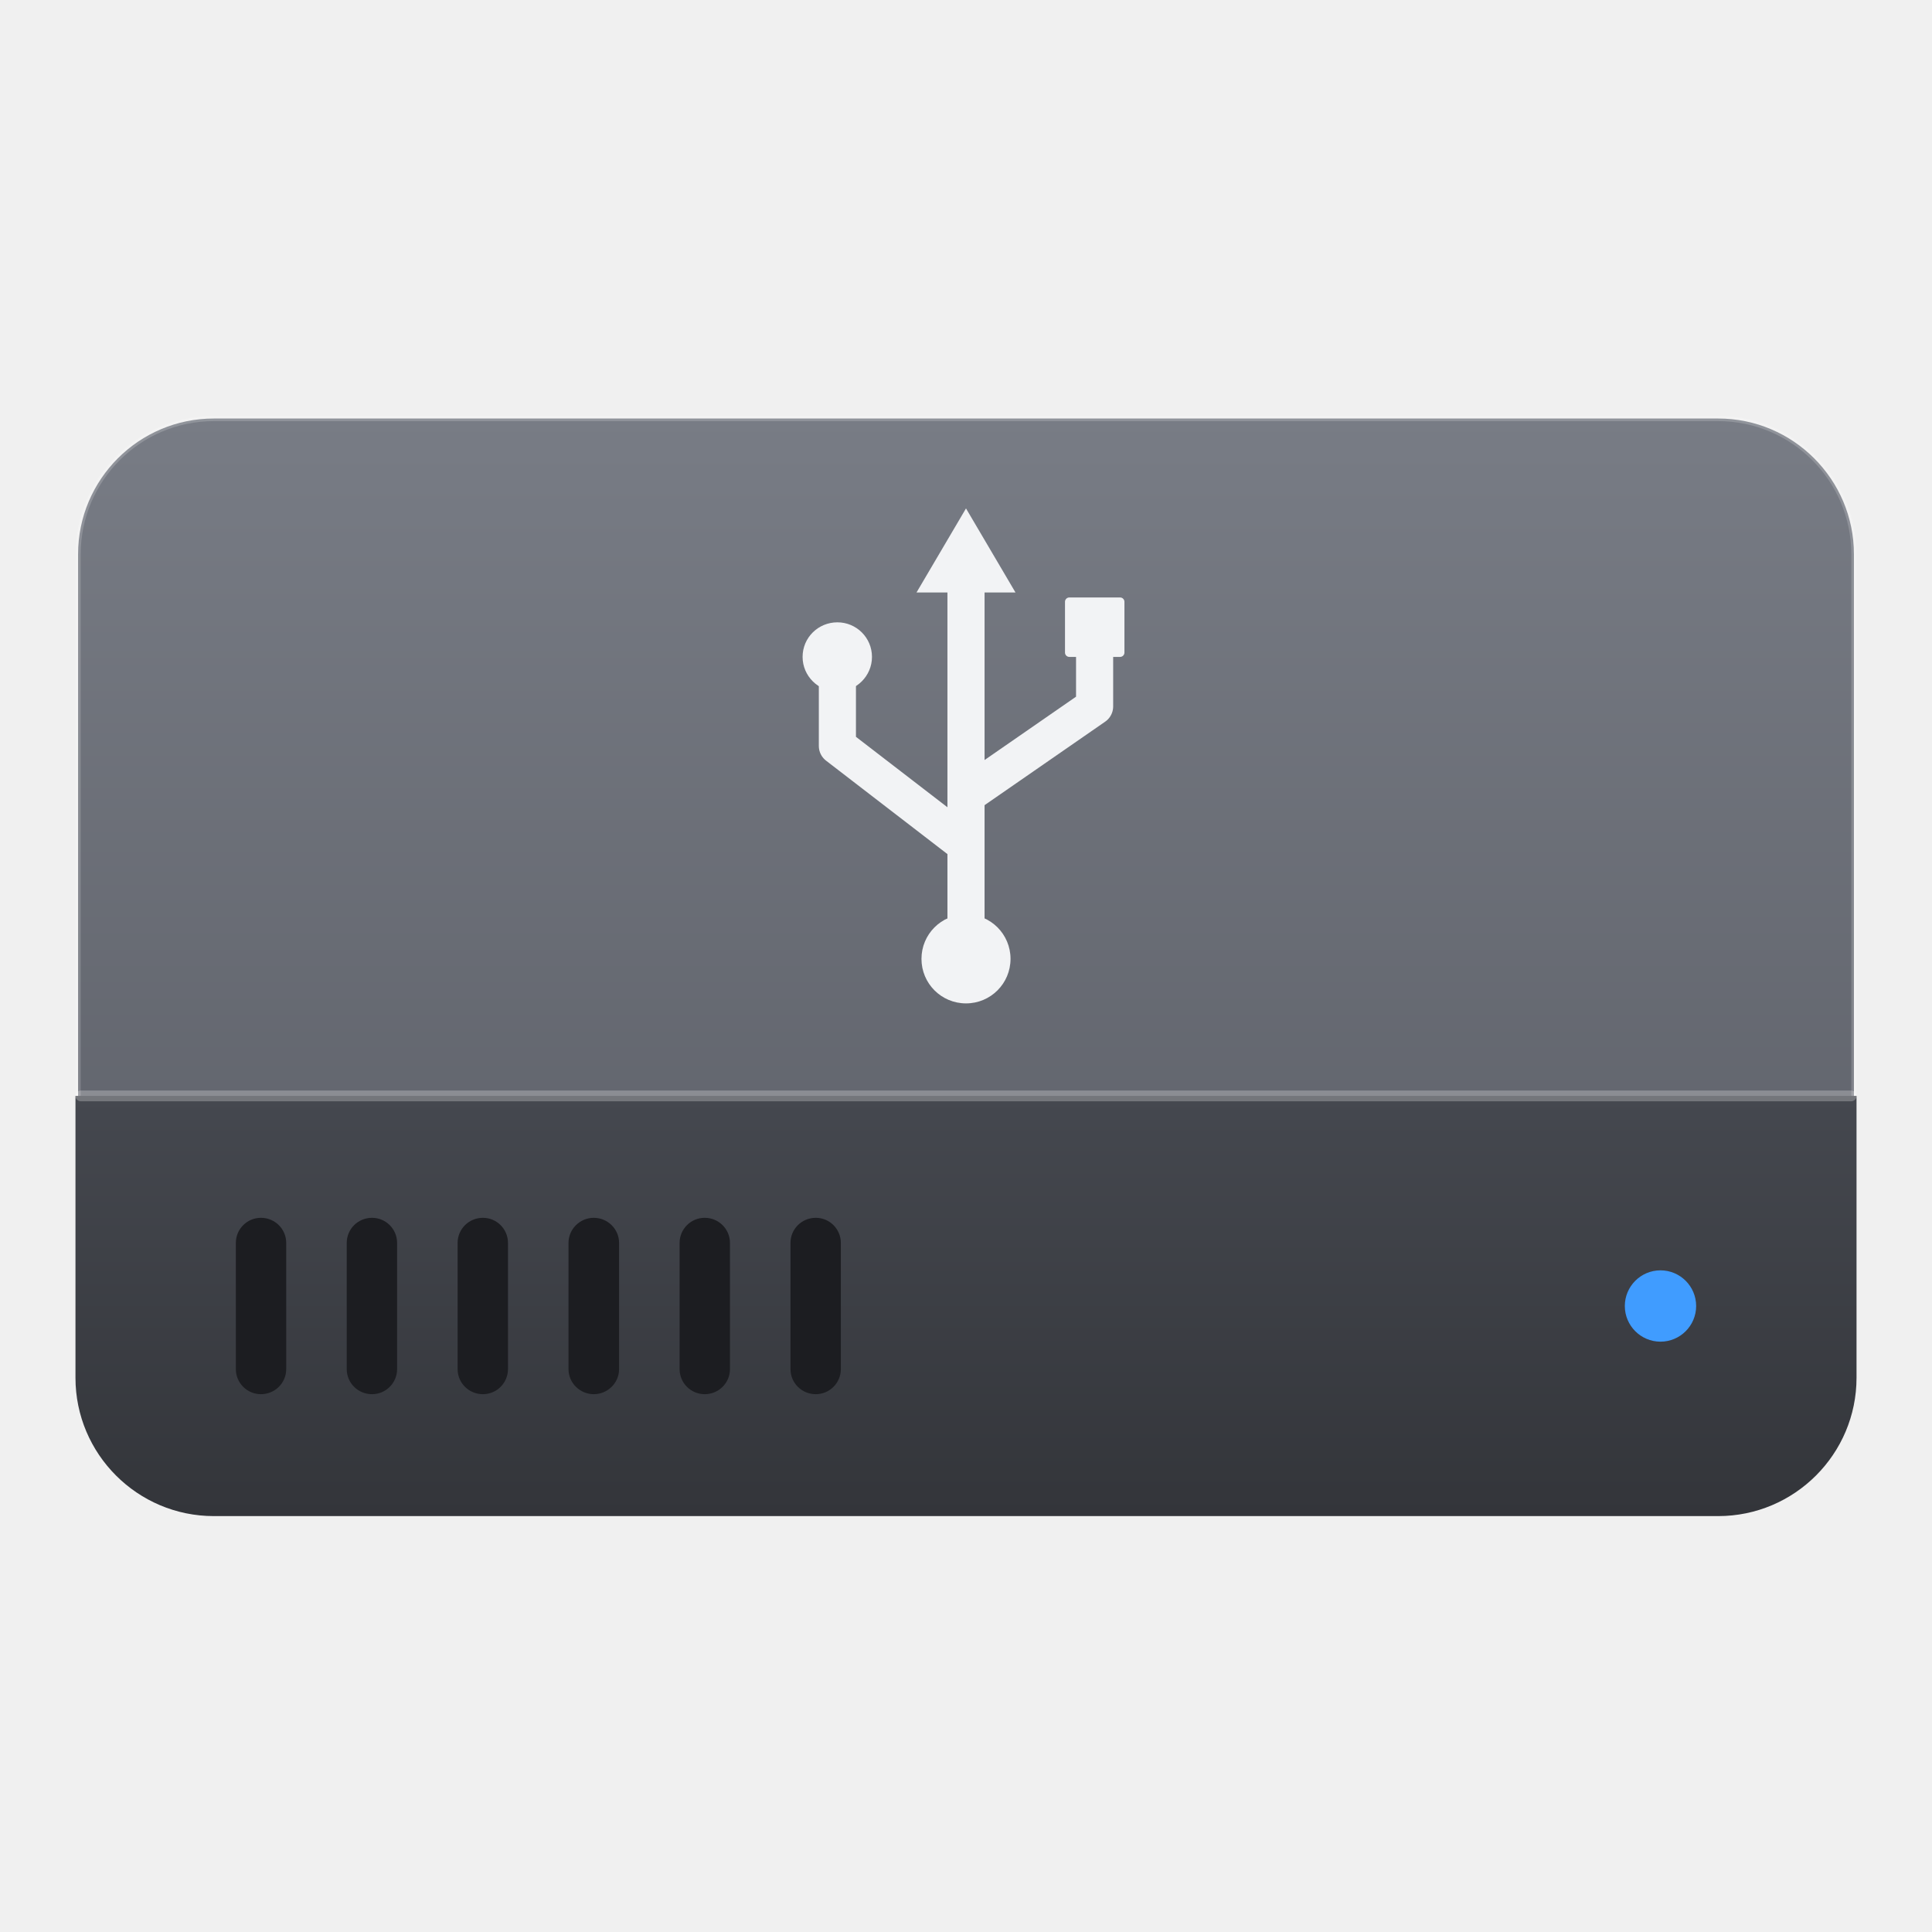
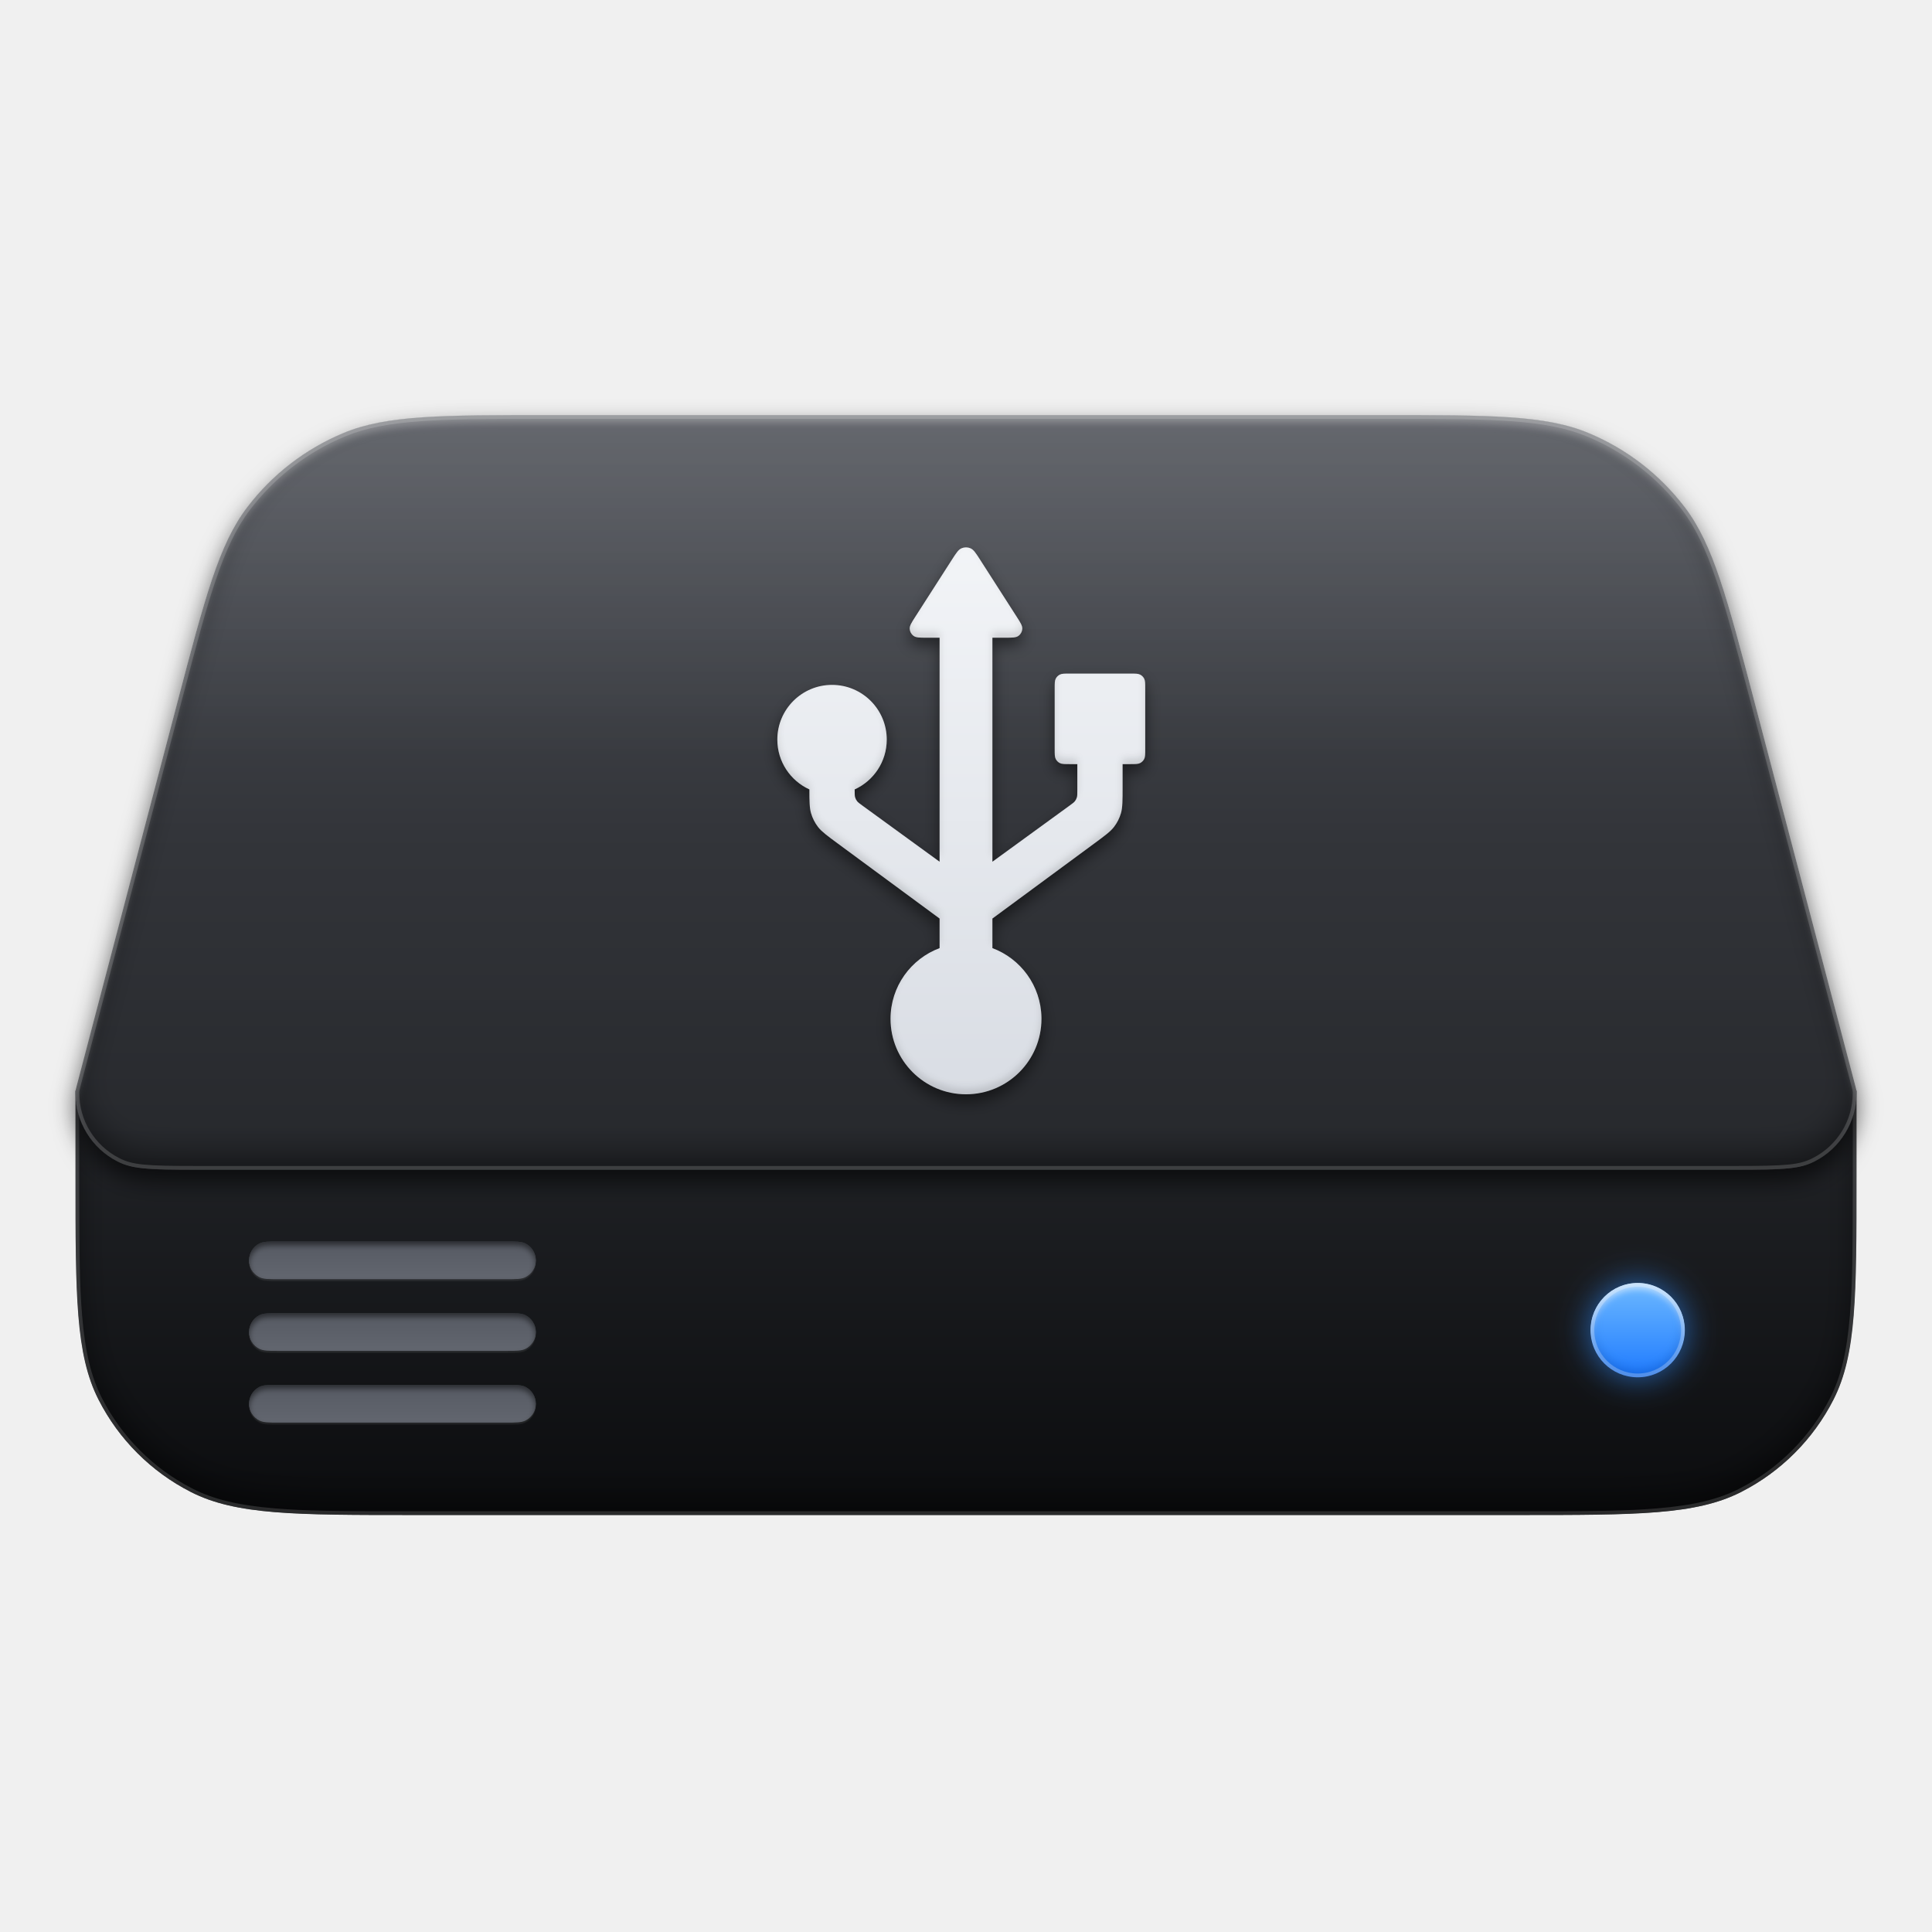
- <svg xmlns="http://www.w3.org/2000/svg" width="1024px" height="1024px" viewBox="0 0 1024 1024" version="1.1">
+ <svg xmlns="http://www.w3.org/2000/svg" xmlns:xlink="http://www.w3.org/1999/xlink" width="1024px" height="1024px" viewBox="0 0 1024 1024" version="1.1">
  <defs>
-     <linearGradient x1="50%" y1="0%" x2="50%" y2="100%" id="linearGradient-1">
-       <stop stop-color="#787C85" offset="0%" />
-       <stop stop-color="#575A62" offset="100%" />
+     <path d="M841.981,229.511 C862.156,237.903 879.755,251.478 892.996,268.86 C908.001,288.558 915.366,316.608 930.096,372.706 L983.423,575.803 C983.654,576.684 983.77,577.124 983.839,577.503 C983.869,577.668 983.895,577.834 983.916,578 L984,578 L984,623.8 C984,686.526 984,717.889 971.793,741.847 C961.055,762.921 943.921,780.055 922.847,790.793 C898.889,803 867.526,803 804.8,803 L219.2,803 C156.474,803 125.111,803 101.153,790.793 C80.079,780.055 62.945,762.921 52.207,741.847 C40,717.889 40,686.526 40,623.8 L40,578 L40.084,578 C40.105,577.834 40.131,577.668 40.161,577.503 C40.23,577.124 40.346,576.684 40.577,575.803 L93.904,372.706 C108.634,316.608 115.999,288.558 131.004,268.86 C144.245,251.478 161.844,237.903 182.019,229.511 C204.882,220 233.882,220 291.883,220 L732.117,220 C790.118,220 819.118,220 841.981,229.511 Z" id="path-1" />
+     <linearGradient x1="50%" y1="0%" x2="50%" y2="100%" id="linearGradient-2">
+       <stop stop-color="#232529" offset="0%" />
+       <stop stop-color="#0B0C0E" offset="100%" />
    </linearGradient>
-     <linearGradient x1="50%" y1="0%" x2="50%" y2="100%" id="linearGradient-2">
-       <stop stop-color="#45484F" offset="0%" />
-       <stop stop-color="#33353A" offset="100%" />
+     <path d="M0,358 L944,358 L944,403.8 C944,466.526 944,497.889 931.793,521.847 C921.055,542.921 903.921,560.055 882.847,570.793 C858.889,583 827.526,583 764.8,583 L179.2,583 C116.474,583 85.111,583 61.153,570.793 C40.079,560.055 22.945,542.921 12.207,521.847 C0,497.889 0,466.526 0,403.8 L0,358 Z" id="path-3" />
+     <filter x="-1.3%" y="-5.3%" width="102.5%" height="110.7%" filterUnits="objectBoundingBox" id="filter-4">
+       <feGaussianBlur stdDeviation="1" in="SourceAlpha" result="shadowBlurInner1" />
+       <feOffset dx="0" dy="2" in="shadowBlurInner1" result="shadowOffsetInner1" />
+       <feComposite in="shadowOffsetInner1" in2="SourceAlpha" operator="arithmetic" k2="-1" k3="1" result="shadowInnerInner1" />
+       <feColorMatrix values="0 0 0 0 1   0 0 0 0 1   0 0 0 0 1  0 0 0 0.078 0" type="matrix" in="shadowInnerInner1" result="shadowMatrixInner1" />
+       <feGaussianBlur stdDeviation="8" in="SourceAlpha" result="shadowBlurInner2" />
+       <feOffset dx="0" dy="-8" in="shadowBlurInner2" result="shadowOffsetInner2" />
+       <feComposite in="shadowOffsetInner2" in2="SourceAlpha" operator="arithmetic" k2="-1" k3="1" result="shadowInnerInner2" />
+       <feColorMatrix values="0 0 0 0 0   0 0 0 0 0   0 0 0 0 0  0 0 0 0.502 0" type="matrix" in="shadowInnerInner2" result="shadowMatrixInner2" />
+       <feMerge>
+         <feMergeNode in="shadowMatrixInner1" />
+         <feMergeNode in="shadowMatrixInner2" />
+       </feMerge>
+     </filter>
+     <linearGradient x1="50%" y1="0%" x2="50%" y2="100%" id="linearGradient-5">
+       <stop stop-color="#50535A" offset="0%" />
+       <stop stop-color="#33353A" offset="55%" />
+       <stop stop-color="#26282C" offset="100%" />
    </linearGradient>
+     <linearGradient x1="50%" y1="0%" x2="50%" y2="100%" id="linearGradient-6">
+       <stop stop-color="#FFFFFF" stop-opacity="0.122" offset="0%" />
+       <stop stop-color="#FFFFFF" stop-opacity="0" offset="45%" />
+     </linearGradient>
+     <path d="M251.883,0 L692.117,0 C750.118,0 779.118,0 801.981,9.511 C822.156,17.903 839.755,31.478 852.996,48.86 C868.001,68.558 875.366,96.608 890.096,152.706 L943.423,355.803 C943.654,356.684 943.77,357.124 943.839,357.503 C943.946,358.093 944,358.691 944,359.291 L944,359.291 C944,374.599 935.412,388.613 921.772,395.563 C913.064,400 901.665,400 878.866,400 L65.134,400 C42.335,400 30.936,400 22.228,395.563 C8.588,388.613 0,374.599 0,359.291 C0,358.691 0.054,358.093 0.161,357.503 C0.23,357.124 0.346,356.684 0.577,355.803 L53.904,152.706 C68.634,96.608 75.999,68.558 91.004,48.86 C104.245,31.478 121.844,17.903 142.019,9.511 C164.882,0 193.882,0 251.883,0 Z" id="path-7" />
+     <filter x="-2.2%" y="-3.8%" width="104.4%" height="110.5%" filterUnits="objectBoundingBox" id="filter-8">
+       <feOffset dx="0" dy="6" in="SourceAlpha" result="shadowOffsetOuter1" />
+       <feGaussianBlur stdDeviation="6" in="shadowOffsetOuter1" result="shadowBlurOuter1" />
+       <feComposite in="shadowBlurOuter1" in2="SourceAlpha" operator="out" result="shadowBlurOuter1" />
+       <feColorMatrix values="0 0 0 0 0   0 0 0 0 0   0 0 0 0 0  0 0 0 0.651 0" type="matrix" in="shadowBlurOuter1" />
+     </filter>
+     <filter x="-2.5%" y="-4.5%" width="105.1%" height="112.0%" filterUnits="objectBoundingBox" id="filter-9">
+       <feGaussianBlur stdDeviation="2" in="SourceAlpha" result="shadowBlurInner1" />
+       <feOffset dx="0" dy="4" in="shadowBlurInner1" result="shadowOffsetInner1" />
+       <feComposite in="shadowOffsetInner1" in2="SourceAlpha" operator="arithmetic" k2="-1" k3="1" result="shadowInnerInner1" />
+       <feColorMatrix values="0 0 0 0 1   0 0 0 0 1   0 0 0 0 1  0 0 0 0.302 0" type="matrix" in="shadowInnerInner1" result="shadowMatrixInner1" />
+       <feGaussianBlur stdDeviation="8" in="SourceAlpha" result="shadowBlurInner2" />
+       <feOffset dx="0" dy="-8" in="shadowBlurInner2" result="shadowOffsetInner2" />
+       <feComposite in="shadowOffsetInner2" in2="SourceAlpha" operator="arithmetic" k2="-1" k3="1" result="shadowInnerInner2" />
+       <feColorMatrix values="0 0 0 0 0   0 0 0 0 0   0 0 0 0 0  0 0 0 0.451 0" type="matrix" in="shadowInnerInner2" result="shadowMatrixInner2" />
+       <feMerge>
+         <feMergeNode in="shadowMatrixInner1" />
+         <feMergeNode in="shadowMatrixInner2" />
+       </feMerge>
+     </filter>
+     <linearGradient x1="50%" y1="0%" x2="50%" y2="100%" id="linearGradient-10">
+       <stop stop-color="#F2F4F7" offset="0%" />
+       <stop stop-color="#D9DDE4" offset="100%" />
+     </linearGradient>
+     <path d="M474.337,70.586 C476.048,71.309 477.207,73.117 479.526,76.732 L498.852,106.858 C500.923,110.086 501.959,111.7 501.839,113.36 C501.735,114.805 501.008,116.135 499.847,117.003 C498.516,118 496.598,118 492.763,118 L486,118 L486,236.726 L526.783,207.067 C528.407,205.886 529.219,205.295 529.742,204.621 C530.205,204.023 530.551,203.344 530.762,202.618 C531,201.798 531,200.794 531,198.786 L531,185 L527,185 C524.2,185 522.8,185 521.73,184.455 C520.789,183.976 520.024,183.211 519.545,182.27 C519,181.2 519,179.8 519,177 L519,145 C519,142.2 519,140.8 519.545,139.73 C520.024,138.789 520.789,138.024 521.73,137.545 C522.8,137 524.2,137 527,137 L559,137 C561.8,137 563.2,137 564.27,137.545 C565.211,138.024 565.976,138.789 566.455,139.73 C567,140.8 567,142.2 567,145 L567,177 C567,179.8 567,181.2 566.455,182.27 C565.976,183.211 565.211,183.976 564.27,184.455 C563.2,185 561.8,185 559,185 L555,185 L555,197.02 C555,204.334 555,207.992 554.139,210.979 C553.376,213.624 552.124,216.102 550.447,218.285 C548.553,220.751 545.608,222.92 539.72,227.259 L486,266.842 L486.001,282.519 C500.992,288.121 511.721,302.459 511.995,319.339 L512,320 C512,342.091 494.091,360 472,360 C449.909,360 432,342.091 432,320 C432,302.834 442.813,288.193 458,282.518 L458,266.842 L404.28,227.259 C398.528,223.021 395.586,220.853 393.687,218.457 L393.553,218.285 C391.876,216.102 390.624,213.624 389.861,210.979 C389.056,208.187 389.004,204.81 389,198.408 C378.972,193.845 372,183.737 372,172 C372,155.984 384.984,143 401,143 C417.016,143 430,155.984 430,172 C430,183.736 423.028,193.844 413.001,198.408 L413,198.786 C413,200.794 413,201.798 413.238,202.618 C413.449,203.344 413.795,204.023 414.258,204.621 C414.781,205.295 415.593,205.886 417.217,207.067 L458,236.727 L458,118 L451.237,118 C447.402,118 445.484,118 444.153,117.003 C442.992,116.135 442.265,114.805 442.161,113.36 C442.041,111.7 443.077,110.086 445.148,106.858 L464.474,76.732 C466.793,73.117 467.952,71.309 469.663,70.586 C471.157,69.954 472.843,69.954 474.337,70.586 Z" id="path-11" />
+     <filter x="-7.2%" y="-1.7%" width="114.4%" height="107.8%" filterUnits="objectBoundingBox" id="filter-12">
+       <feOffset dx="0" dy="4" in="SourceAlpha" result="shadowOffsetOuter1" />
+       <feGaussianBlur stdDeviation="4" in="shadowOffsetOuter1" result="shadowBlurOuter1" />
+       <feColorMatrix values="0 0 0 0 0   0 0 0 0 0   0 0 0 0 0  0 0 0 0.502 0" type="matrix" in="shadowBlurOuter1" />
+     </filter>
+     <filter x="-5.9%" y="-0.8%" width="111.8%" height="106.1%" filterUnits="objectBoundingBox" id="filter-13">
+       <feGaussianBlur stdDeviation="2" in="SourceAlpha" result="shadowBlurInner1" />
+       <feOffset dx="0" dy="-3" in="shadowBlurInner1" result="shadowOffsetInner1" />
+       <feComposite in="shadowOffsetInner1" in2="SourceAlpha" operator="arithmetic" k2="-1" k3="1" result="shadowInnerInner1" />
+       <feColorMatrix values="0 0 0 0 0   0 0 0 0 0   0 0 0 0 0  0 0 0 0.122 0" type="matrix" in="shadowInnerInner1" />
+     </filter>
+     <linearGradient x1="50%" y1="0%" x2="50%" y2="100%" id="linearGradient-14">
+       <stop stop-color="#565A63" offset="0%" />
+       <stop stop-color="#62666F" offset="100%" />
+     </linearGradient>
+     <path d="M108,438 L228,438 C233.601,438 236.401,438 238.54,439.09 C241.89,440.797 244,444.24 244,448 C244,451.76 241.89,455.203 238.54,456.91 C236.401,458 233.601,458 228,458 L108,458 C102.399,458 99.599,458 97.46,456.91 C94.11,455.203 92,451.76 92,448 C92,444.24 94.11,440.797 97.46,439.09 C99.599,438 102.399,438 108,438 Z" id="path-15" />
+     <filter x="-0.3%" y="-2.5%" width="100.7%" height="110.0%" filterUnits="objectBoundingBox" id="filter-16">
+       <feOffset dx="0" dy="1" in="SourceAlpha" result="shadowOffsetOuter1" />
+       <feColorMatrix values="0 0 0 0 1   0 0 0 0 1   0 0 0 0 1  0 0 0 0.078 0" type="matrix" in="shadowOffsetOuter1" />
+     </filter>
+     <filter x="-1.6%" y="-12.5%" width="103.3%" height="130.0%" filterUnits="objectBoundingBox" id="filter-17">
+       <feGaussianBlur stdDeviation="1.5" in="SourceAlpha" result="shadowBlurInner1" />
+       <feOffset dx="0" dy="2" in="shadowBlurInner1" result="shadowOffsetInner1" />
+       <feComposite in="shadowOffsetInner1" in2="SourceAlpha" operator="arithmetic" k2="-1" k3="1" result="shadowInnerInner1" />
+       <feColorMatrix values="0 0 0 0 0   0 0 0 0 0   0 0 0 0 0  0 0 0 0.502 0" type="matrix" in="shadowInnerInner1" />
+     </filter>
+     <path d="M108,476 L228,476 C233.601,476 236.401,476 238.54,477.09 C241.89,478.797 244,482.24 244,486 C244,489.76 241.89,493.203 238.54,494.91 C236.401,496 233.601,496 228,496 L108,496 C102.399,496 99.599,496 97.46,494.91 C94.11,493.203 92,489.76 92,486 C92,482.24 94.11,478.797 97.46,477.09 C99.599,476 102.399,476 108,476 Z" id="path-18" />
+     <filter x="-0.3%" y="-2.5%" width="100.7%" height="110.0%" filterUnits="objectBoundingBox" id="filter-19">
+       <feOffset dx="0" dy="1" in="SourceAlpha" result="shadowOffsetOuter1" />
+       <feColorMatrix values="0 0 0 0 1   0 0 0 0 1   0 0 0 0 1  0 0 0 0.078 0" type="matrix" in="shadowOffsetOuter1" />
+     </filter>
+     <filter x="-1.6%" y="-12.5%" width="103.3%" height="130.0%" filterUnits="objectBoundingBox" id="filter-20">
+       <feGaussianBlur stdDeviation="1.5" in="SourceAlpha" result="shadowBlurInner1" />
+       <feOffset dx="0" dy="2" in="shadowBlurInner1" result="shadowOffsetInner1" />
+       <feComposite in="shadowOffsetInner1" in2="SourceAlpha" operator="arithmetic" k2="-1" k3="1" result="shadowInnerInner1" />
+       <feColorMatrix values="0 0 0 0 0   0 0 0 0 0   0 0 0 0 0  0 0 0 0.502 0" type="matrix" in="shadowInnerInner1" />
+     </filter>
+     <path d="M108,514 L228,514 C233.601,514 236.401,514 238.54,515.09 C241.89,516.797 244,520.24 244,524 C244,527.76 241.89,531.203 238.54,532.91 C236.401,534 233.601,534 228,534 L108,534 C102.399,534 99.599,534 97.46,532.91 C94.11,531.203 92,527.76 92,524 C92,520.24 94.11,516.797 97.46,515.09 C99.599,514 102.399,514 108,514 Z" id="path-21" />
+     <filter x="-0.3%" y="-2.5%" width="100.7%" height="110.0%" filterUnits="objectBoundingBox" id="filter-22">
+       <feOffset dx="0" dy="1" in="SourceAlpha" result="shadowOffsetOuter1" />
+       <feColorMatrix values="0 0 0 0 1   0 0 0 0 1   0 0 0 0 1  0 0 0 0.078 0" type="matrix" in="shadowOffsetOuter1" />
+     </filter>
+     <filter x="-1.6%" y="-12.5%" width="103.3%" height="130.0%" filterUnits="objectBoundingBox" id="filter-23">
+       <feGaussianBlur stdDeviation="1.5" in="SourceAlpha" result="shadowBlurInner1" />
+       <feOffset dx="0" dy="2" in="shadowBlurInner1" result="shadowOffsetInner1" />
+       <feComposite in="shadowOffsetInner1" in2="SourceAlpha" operator="arithmetic" k2="-1" k3="1" result="shadowInnerInner1" />
+       <feColorMatrix values="0 0 0 0 0   0 0 0 0 0   0 0 0 0 0  0 0 0 0.502 0" type="matrix" in="shadowInnerInner1" />
+     </filter>
+     <linearGradient x1="50%" y1="0%" x2="50%" y2="100%" id="linearGradient-24">
+       <stop stop-color="#6CB8FF" offset="0%" />
+       <stop stop-color="#1F7BFF" offset="100%" />
+     </linearGradient>
+     <circle id="path-25" cx="828" cy="485" r="25" />
+     <filter x="-54.0%" y="-54.0%" width="208.0%" height="208.0%" filterUnits="objectBoundingBox" id="filter-26">
+       <feOffset dx="0" dy="0" in="SourceAlpha" result="shadowOffsetOuter1" />
+       <feGaussianBlur stdDeviation="9" in="shadowOffsetOuter1" result="shadowBlurOuter1" />
+       <feComposite in="shadowBlurOuter1" in2="SourceAlpha" operator="out" result="shadowBlurOuter1" />
+       <feColorMatrix values="0 0 0 0 0.184   0 0 0 0 0.549   0 0 0 0 1  0 0 0 0.702 0" type="matrix" in="shadowBlurOuter1" />
+     </filter>
+     <filter x="-45.0%" y="-45.0%" width="190.0%" height="190.0%" filterUnits="objectBoundingBox" id="filter-27">
+       <feGaussianBlur stdDeviation="2" in="SourceAlpha" result="shadowBlurInner1" />
+       <feOffset dx="0" dy="3" in="shadowBlurInner1" result="shadowOffsetInner1" />
+       <feComposite in="shadowOffsetInner1" in2="SourceAlpha" operator="arithmetic" k2="-1" k3="1" result="shadowInnerInner1" />
+       <feColorMatrix values="0 0 0 0 1   0 0 0 0 1   0 0 0 0 1  0 0 0 0.651 0" type="matrix" in="shadowInnerInner1" result="shadowMatrixInner1" />
+       <feGaussianBlur stdDeviation="3" in="SourceAlpha" result="shadowBlurInner2" />
+       <feOffset dx="0" dy="-3" in="shadowBlurInner2" result="shadowOffsetInner2" />
+       <feComposite in="shadowOffsetInner2" in2="SourceAlpha" operator="arithmetic" k2="-1" k3="1" result="shadowInnerInner2" />
+       <feColorMatrix values="0 0 0 0 0   0 0 0 0 0.251   0 0 0 0 0.627  0 0 0 0.4 0" type="matrix" in="shadowInnerInner2" result="shadowMatrixInner2" />
+       <feMerge>
+         <feMergeNode in="shadowMatrixInner1" />
+         <feMergeNode in="shadowMatrixInner2" />
+       </feMerge>
+     </filter>
  </defs>
-   <g id="icon-dark" transform="matrix(1.145631, 0, 0, 1.145631, -74.56311, -74.56311)" stroke="none" fill="none">
-     <path d="M922.79,321.5 L922.79,702.5 C922.79,737.132 894.632,765.29 860,765.29 L164,765.29 C129.368,765.29 101.21,737.132 101.21,702.5 L101.21,321.5 C101.21,286.868 129.368,258.71 164,258.71 L860,258.71 C894.632,258.71 922.79,286.868 922.79,321.5 Z" id="Body" stroke-opacity="0.18" stroke="#FFFFFF" stroke-width="2.42" fill="url(#linearGradient-1)" fill-rule="evenodd" />
-     <path d="M100,572.1 L924,572.1 L924,702.5 C924,737.8 895.3,766.5 860,766.5 L164,766.5 C128.7,766.5 100,737.8 100,702.5 L100,572.1 Z" id="Front" fill="url(#linearGradient-2)" fill-rule="evenodd" />
-     <path d="M102.5,569.6 L921.5,569.6 C922.9,569.6 924,570.7 924,572.1 L924,572.1 C924,573.5 922.9,574.6 921.5,574.6 L102.5,574.6 C101.1,574.6 100,573.5 100,572.1 L100,572.1 C100,570.7 101.1,569.6 102.5,569.6 Z" id="Seam" fill-opacity="0.251" fill="#FFFFFF" fill-rule="evenodd" />
-     <path d="M185.8,628.5 L185.8,628.5 C192.3,628.5 197.5,633.7 197.5,640.1 L197.5,698.5 C197.5,704.9 192.3,710.1 185.8,710.1 L185.8,710.1 C179.4,710.1 174.2,704.9 174.2,698.5 L174.2,640.1 C174.2,633.7 179.4,628.5 185.8,628.5 Z M237.2,628.5 L237.2,628.5 C243.6,628.5 248.8,633.7 248.8,640.1 L248.8,698.5 C248.8,704.9 243.6,710.1 237.2,710.1 L237.2,710.1 C230.7,710.1 225.5,704.9 225.5,698.5 L225.5,640.1 C225.5,633.7 230.7,628.5 237.2,628.5 Z M288.5,628.5 L288.5,628.5 C294.9,628.5 300.1,633.7 300.1,640.1 L300.1,698.5 C300.1,704.9 294.9,710.1 288.5,710.1 L288.5,710.1 C282,710.1 276.8,704.9 276.8,698.5 L276.8,640.1 C276.8,633.7 282,628.5 288.5,628.5 Z M339.8,628.5 L339.8,628.5 C346.2,628.5 351.5,633.7 351.5,640.1 L351.5,698.5 C351.5,704.9 346.2,710.1 339.8,710.1 L339.8,710.1 C333.4,710.1 328.1,704.9 328.1,698.5 L328.1,640.1 C328.1,633.7 333.4,628.5 339.8,628.5 Z M391.1,628.5 L391.1,628.5 C397.6,628.5 402.8,633.7 402.8,640.1 L402.8,698.5 C402.8,704.9 397.6,710.1 391.1,710.1 L391.1,710.1 C384.7,710.1 379.5,704.9 379.5,698.5 L379.5,640.1 C379.5,633.7 384.7,628.5 391.1,628.5 Z M442.5,628.5 L442.5,628.5 C448.9,628.5 454.1,633.7 454.1,640.1 L454.1,698.5 C454.1,704.9 448.9,710.1 442.5,710.1 L442.5,710.1 C436,710.1 430.8,704.9 430.8,698.5 L430.8,640.1 C430.8,633.7 436,628.5 442.5,628.5 Z" id="Vents" fill="#1C1D21" fill-rule="evenodd" />
-     <path d="M833.3,652.8 C842.4,652.8 849.8,660.2 849.8,669.3 C849.8,678.4 842.4,685.8 833.3,685.8 C824.2,685.8 816.8,678.4 816.8,669.3 C816.8,660.2 824.2,652.8 833.3,652.8 Z" id="Light" fill="#409CFF" fill-rule="evenodd" />
-     <path d="M512,336.9 L512,501.8 M512,456 L452.5,410.2 L452.5,382.7 M512,433.1 L571.5,391.9 L571.5,369" id="USB-lines" stroke="#F2F3F5" stroke-width="17.175" stroke-linecap="round" stroke-linejoin="round" />
-     <path d="M512,300.3 L534.9,339.2 L489.1,339.2 L512,300.3 Z M452.5,353 C461.3,353 468.5,360.1 468.5,369 C468.5,377.8 461.3,385 452.5,385 C443.6,385 436.4,377.8 436.4,369 C436.4,360.1 443.6,353 452.5,353 Z M559.8,341.5 L583.3,341.5 C584.4,341.5 585.3,342.4 585.3,343.5 L585.3,367 C585.3,368.1 584.4,369 583.3,369 L559.8,369 C558.7,369 557.8,368.1 557.8,367 L557.8,343.5 C557.8,342.4 558.7,341.5 559.8,341.5 Z M512,488.1 C523.4,488.1 532.6,497.3 532.6,508.7 C532.6,520.1 523.4,529.3 512,529.3 C500.6,529.3 491.4,520.1 491.4,508.7 C491.4,497.3 500.6,488.1 512,488.1 Z" id="USB-marks" fill="#F2F3F5" fill-rule="evenodd" />
+   <g id="Files-/-Volume-External-Dark-1024" stroke="none" fill="none" xlink:href="#path-1" fill-rule="evenodd" stroke-width="1">
+     <g id="Artwork" transform="translate(40, 220)">
+       <g id="Band">
+         <use fill="url(#linearGradient-2)" fill-rule="evenodd" xlink:href="#path-3" />
+         <use fill="black" fill-opacity="1" filter="url(#filter-4)" xlink:href="#path-3" />
+         <path stroke-opacity="0.141" stroke="#FFFFFF" stroke-width="2" d="M943,403.8 C943,446.892 942.771,461.444 941.477,477.28 C939.907,496.504 936.747,509.921 930.902,521.393 C920.26,542.279 903.279,559.26 882.393,569.902 C870.921,575.747 857.504,578.907 838.28,580.477 C822.444,581.771 807.892,582 764.8,582 L179.2,582 C136.108,582 121.556,581.771 105.72,580.477 C86.496,578.907 73.079,575.747 61.607,569.902 C40.721,559.26 23.74,542.279 13.098,521.393 C7.253,509.921 4.093,496.504 2.523,477.28 C1.229,461.444 1,446.892 1,403.8 L1,359 L943,359 Z" stroke-linejoin="square" />
+       </g>
+       <g id="Top">
+         <use fill="black" fill-opacity="1" filter="url(#filter-8)" xlink:href="#path-7" />
+         <use fill="url(#linearGradient-5)" fill-rule="evenodd" xlink:href="#path-7" />
+         <use fill="url(#linearGradient-6)" fill-rule="evenodd" xlink:href="#path-7" />
+         <use fill="black" fill-opacity="1" filter="url(#filter-9)" xlink:href="#path-7" />
+         <path stroke-opacity="0.161" stroke="#FFFFFF" stroke-width="2" d="M760.157,2.186 C778.035,3.411 790.637,5.875 801.597,10.434 C821.609,18.759 839.066,32.224 852.201,49.466 C859.394,58.909 864.977,70.471 870.702,87.453 C875.416,101.436 879.009,114.418 889.129,152.96 L942.456,356.057 C942.737,357.126 942.801,357.387 942.855,357.682 C942.927,358.08 942.973,358.482 942.991,358.887 L943,359.313 C943,374.223 934.623,387.893 921.318,394.672 C913.905,398.449 907.163,399 878.866,399 L65.134,399 C36.837,399 30.095,398.449 22.682,394.672 C9.377,387.893 1,374.223 1,359.291 C1,358.751 1.049,358.213 1.145,357.682 C1.199,357.387 1.263,357.126 1.544,356.057 L54.871,152.96 C64.822,115.062 68.368,102.223 72.993,88.362 C78.832,70.865 84.483,59.071 91.799,49.466 C104.934,32.224 122.391,18.759 142.403,10.434 C153.363,5.875 165.965,3.411 183.843,2.186 C198.565,1.178 212.034,1 251.883,1 L692.117,1 C731.966,1 745.435,1.178 760.157,2.186 Z" stroke-linejoin="square" />
+       </g>
+       <g id="USB">
+         <use fill="black" fill-opacity="1" filter="url(#filter-12)" xlink:href="#path-11" />
+         <use fill="url(#linearGradient-10)" fill-rule="evenodd" xlink:href="#path-11" />
+         <use fill="black" fill-opacity="1" filter="url(#filter-13)" xlink:href="#path-11" />
+       </g>
+       <g id="Vent-1">
+         <use fill="black" fill-opacity="1" filter="url(#filter-16)" xlink:href="#path-15" />
+         <use fill="url(#linearGradient-14)" fill-rule="evenodd" xlink:href="#path-15" />
+         <use fill="black" fill-opacity="1" filter="url(#filter-17)" xlink:href="#path-15" />
+       </g>
+       <g id="Vent-2">
+         <use fill="black" fill-opacity="1" filter="url(#filter-19)" xlink:href="#path-18" />
+         <use fill="url(#linearGradient-14)" fill-rule="evenodd" xlink:href="#path-18" />
+         <use fill="black" fill-opacity="1" filter="url(#filter-20)" xlink:href="#path-18" />
+       </g>
+       <g id="Vent-3">
+         <use fill="black" fill-opacity="1" filter="url(#filter-22)" xlink:href="#path-21" />
+         <use fill="url(#linearGradient-14)" fill-rule="evenodd" xlink:href="#path-21" />
+         <use fill="black" fill-opacity="1" filter="url(#filter-23)" xlink:href="#path-21" />
+       </g>
+       <g id="Light">
+         <use fill="black" fill-opacity="1" filter="url(#filter-26)" xlink:href="#path-25" />
+         <use fill="url(#linearGradient-24)" fill-rule="evenodd" xlink:href="#path-25" />
+         <use fill="black" fill-opacity="1" filter="url(#filter-27)" xlink:href="#path-25" />
+         <circle stroke-opacity="0.251" stroke="#FFFFFF" stroke-width="2" stroke-linejoin="square" cx="828" cy="485" r="24" />
+       </g>
+     </g>
  </g>
</svg>
